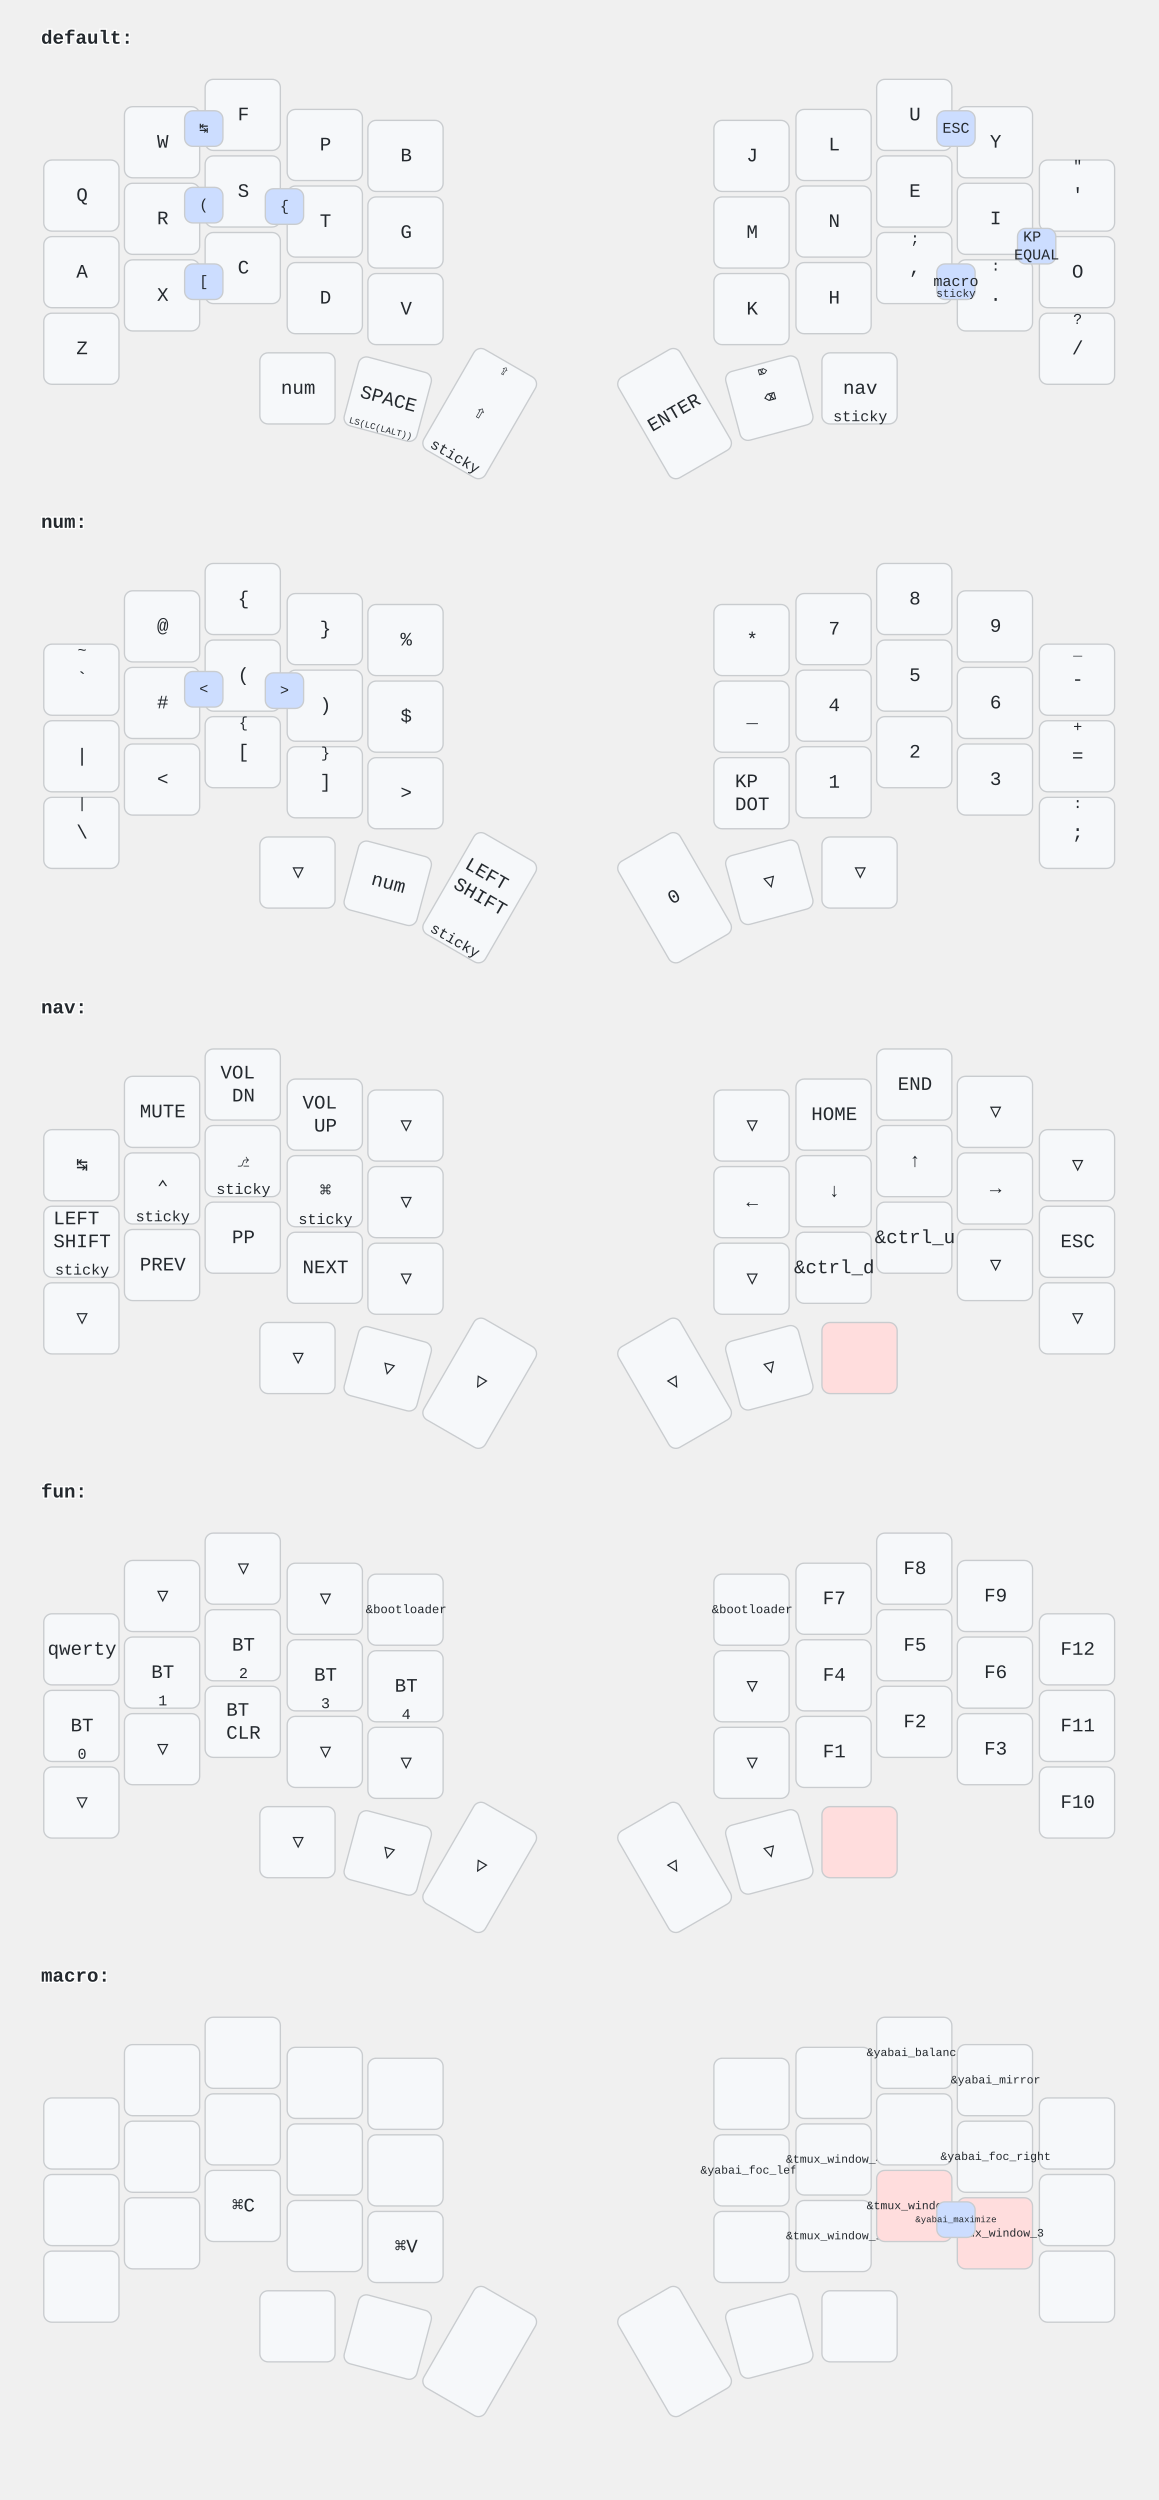
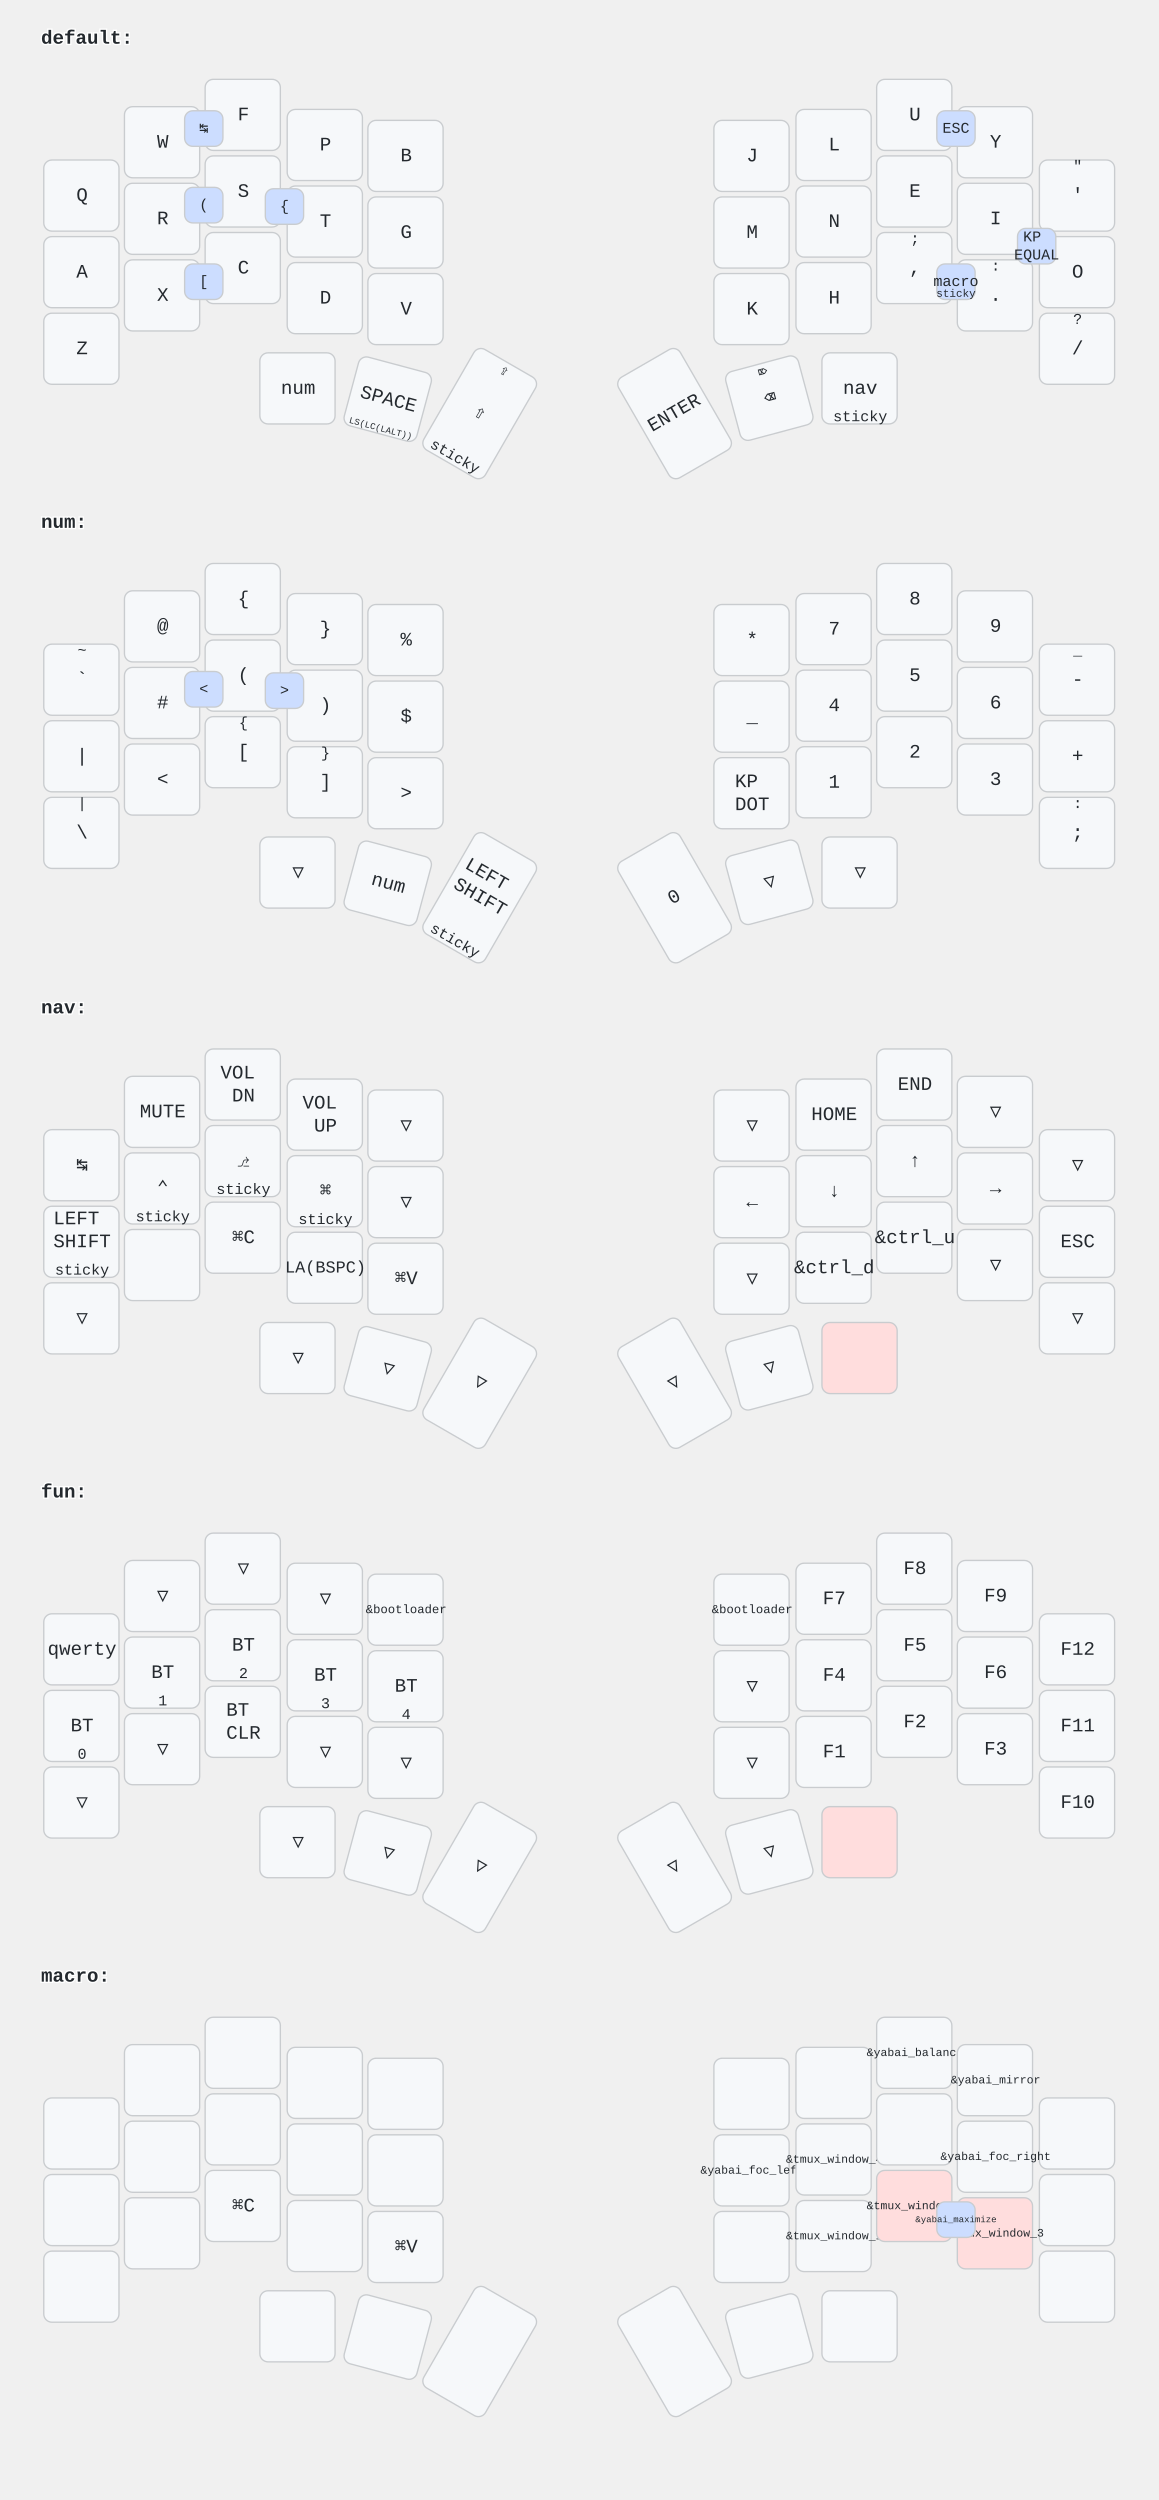
<svg xmlns="http://www.w3.org/2000/svg" width="847" height="1828" viewBox="0 0 847 1828" class="keymap">
  <style>/* font and background color specifications */
svg {
    font-family: SFMono-Regular,Consolas,Liberation Mono,Menlo,monospace;
    font-size: 14px;
    font-kerning: normal;
    text-rendering: optimizeLegibility;
    fill: #24292e;
}

/* default key styling */
rect {
    fill: #f6f8fa;
    stroke: #c9cccf;
    stroke-width: 1;
}

/* color accent for combo boxes */
rect.combo {
    fill: #cdf;
}

/* color accent for held keys */
rect.held, rect.combo.held {
    fill: #fdd;
}

/* color accent for ghost (optional) keys */
rect.ghost, rect.combo.ghost {
    fill: #ddd;
}

text {
    text-anchor: middle;
    dominant-baseline: middle;
}

/* styling for layer labels */
text.label {
    font-weight: bold;
    text-anchor: start;
    stroke: white;
    stroke-width: 2;
    paint-order: stroke;
}

/* styling for combo tap, and key hold/shifted label text */
text.combo, text.hold, text.shifted {
    font-size: 11px;
}

text.hold {
    text-anchor: middle;
    dominant-baseline: auto;
}

text.shifted {
    text-anchor: middle;
    dominant-baseline: hanging;
}

/* styling for hold/shifted label text in combo box */
text.combo.hold, text.combo.shifted {
    font-size: 8px;
}

/* styling for combo dendrons */
path {
    stroke-width: 1;
    stroke: gray;
    fill: none;
}
</style>
  <g transform="translate(30, 0)" class="layer-default">
    <text x="0" y="28" class="label">default:</text>
    <g transform="translate(0, 56)">
      <g transform="translate(30, 87)" class="key keypos-0">
        <rect rx="6" ry="6" x="-28" y="-26" width="55" height="52" class="key" />
        <text x="0" y="0" class="key tap">Q</text>
      </g>
      <g transform="translate(89, 48)" class="key keypos-1">
        <rect rx="6" ry="6" x="-28" y="-26" width="55" height="52" class="key" />
        <text x="0" y="0" class="key tap">W</text>
      </g>
      <g transform="translate(148, 28)" class="key keypos-2">
        <rect rx="6" ry="6" x="-28" y="-26" width="55" height="52" class="key" />
        <text x="0" y="0" class="key tap">F</text>
      </g>
      <g transform="translate(208, 50)" class="key keypos-3">
        <rect rx="6" ry="6" x="-28" y="-26" width="55" height="52" class="key" />
        <text x="0" y="0" class="key tap">P</text>
      </g>
      <g transform="translate(267, 58)" class="key keypos-4">
        <rect rx="6" ry="6" x="-28" y="-26" width="55" height="52" class="key" />
        <text x="0" y="0" class="key tap">B</text>
      </g>
      <g transform="translate(520, 58)" class="key keypos-5">
        <rect rx="6" ry="6" x="-28" y="-26" width="55" height="52" class="key" />
        <text x="0" y="0" class="key tap">J</text>
      </g>
      <g transform="translate(580, 50)" class="key keypos-6">
        <rect rx="6" ry="6" x="-28" y="-26" width="55" height="52" class="key" />
        <text x="0" y="0" class="key tap">L</text>
      </g>
      <g transform="translate(639, 28)" class="key keypos-7">
        <rect rx="6" ry="6" x="-28" y="-26" width="55" height="52" class="key" />
        <text x="0" y="0" class="key tap">U</text>
      </g>
      <g transform="translate(698, 48)" class="key keypos-8">
        <rect rx="6" ry="6" x="-28" y="-26" width="55" height="52" class="key" />
        <text x="0" y="0" class="key tap">Y</text>
      </g>
      <g transform="translate(758, 87)" class="key keypos-9">
        <rect rx="6" ry="6" x="-28" y="-26" width="55" height="52" class="key" />
        <text x="0" y="0" class="key tap">'</text>
        <text x="0" y="-24" class="key shifted">"</text>
      </g>
      <g transform="translate(30, 143)" class="key keypos-10">
        <rect rx="6" ry="6" x="-28" y="-26" width="55" height="52" class="key" />
        <text x="0" y="0" class="key tap">A</text>
      </g>
      <g transform="translate(89, 104)" class="key keypos-11">
        <rect rx="6" ry="6" x="-28" y="-26" width="55" height="52" class="key" />
        <text x="0" y="0" class="key tap">R</text>
      </g>
      <g transform="translate(148, 84)" class="key keypos-12">
        <rect rx="6" ry="6" x="-28" y="-26" width="55" height="52" class="key" />
        <text x="0" y="0" class="key tap">S</text>
      </g>
      <g transform="translate(208, 106)" class="key keypos-13">
        <rect rx="6" ry="6" x="-28" y="-26" width="55" height="52" class="key" />
        <text x="0" y="0" class="key tap">T</text>
      </g>
      <g transform="translate(267, 114)" class="key keypos-14">
        <rect rx="6" ry="6" x="-28" y="-26" width="55" height="52" class="key" />
        <text x="0" y="0" class="key tap">G</text>
      </g>
      <g transform="translate(520, 114)" class="key keypos-15">
        <rect rx="6" ry="6" x="-28" y="-26" width="55" height="52" class="key" />
        <text x="0" y="0" class="key tap">M</text>
      </g>
      <g transform="translate(580, 106)" class="key keypos-16">
        <rect rx="6" ry="6" x="-28" y="-26" width="55" height="52" class="key" />
        <text x="0" y="0" class="key tap">N</text>
      </g>
      <g transform="translate(639, 84)" class="key keypos-17">
        <rect rx="6" ry="6" x="-28" y="-26" width="55" height="52" class="key" />
        <text x="0" y="0" class="key tap">E</text>
      </g>
      <g transform="translate(698, 104)" class="key keypos-18">
        <rect rx="6" ry="6" x="-28" y="-26" width="55" height="52" class="key" />
        <text x="0" y="0" class="key tap">I</text>
      </g>
      <g transform="translate(758, 143)" class="key keypos-19">
        <rect rx="6" ry="6" x="-28" y="-26" width="55" height="52" class="key" />
        <text x="0" y="0" class="key tap">O</text>
      </g>
      <g transform="translate(30, 199)" class="key keypos-20">
        <rect rx="6" ry="6" x="-28" y="-26" width="55" height="52" class="key" />
        <text x="0" y="0" class="key tap">Z</text>
      </g>
      <g transform="translate(89, 160)" class="key keypos-21">
        <rect rx="6" ry="6" x="-28" y="-26" width="55" height="52" class="key" />
        <text x="0" y="0" class="key tap">X</text>
      </g>
      <g transform="translate(148, 140)" class="key keypos-22">
        <rect rx="6" ry="6" x="-28" y="-26" width="55" height="52" class="key" />
        <text x="0" y="0" class="key tap">C</text>
      </g>
      <g transform="translate(208, 162)" class="key keypos-23">
        <rect rx="6" ry="6" x="-28" y="-26" width="55" height="52" class="key" />
        <text x="0" y="0" class="key tap">D</text>
      </g>
      <g transform="translate(267, 170)" class="key keypos-24">
        <rect rx="6" ry="6" x="-28" y="-26" width="55" height="52" class="key" />
        <text x="0" y="0" class="key tap">V</text>
      </g>
      <g transform="translate(520, 170)" class="key keypos-25">
        <rect rx="6" ry="6" x="-28" y="-26" width="55" height="52" class="key" />
        <text x="0" y="0" class="key tap">K</text>
      </g>
      <g transform="translate(580, 162)" class="key keypos-26">
        <rect rx="6" ry="6" x="-28" y="-26" width="55" height="52" class="key" />
        <text x="0" y="0" class="key tap">H</text>
      </g>
      <g transform="translate(639, 140)" class="key keypos-27">
        <rect rx="6" ry="6" x="-28" y="-26" width="55" height="52" class="key" />
        <text x="0" y="0" class="key tap">,</text>
        <text x="0" y="-24" class="key shifted">;</text>
      </g>
      <g transform="translate(698, 160)" class="key keypos-28">
        <rect rx="6" ry="6" x="-28" y="-26" width="55" height="52" class="key" />
        <text x="0" y="0" class="key tap">.</text>
        <text x="0" y="-24" class="key shifted">:</text>
      </g>
      <g transform="translate(758, 199)" class="key keypos-29">
        <rect rx="6" ry="6" x="-28" y="-26" width="55" height="52" class="key" />
        <text x="0" y="0" class="key tap">/</text>
        <text x="0" y="-24" class="key shifted">?</text>
      </g>
      <g transform="translate(188, 228)" class="key keypos-30">
        <rect rx="6" ry="6" x="-28" y="-26" width="55" height="52" class="key" />
        <text x="0" y="0" class="key tap">num</text>
      </g>
      <g transform="translate(254, 236) rotate(15.0)" class="key keypos-31">
        <rect rx="6" ry="6" x="-28" y="-26" width="55" height="52" class="key" />
        <text x="0" y="0" class="key tap">SPACE</text>
        <text x="0" y="24" class="key hold">
          <tspan style="font-size: 60%">LS(LC(LALT))</tspan>
        </text>
      </g>
      <g transform="translate(321, 246) rotate(30.0)" class="key keypos-32">
        <rect rx="6" ry="6" x="-26" y="-42" width="52" height="85" class="key" />
        <text x="0" y="0" class="key tap">⇧</text>
        <text x="0" y="40" class="key hold">sticky</text>
        <text x="0" y="-40" class="key shifted">⇪</text>
      </g>
      <g transform="translate(463, 246) rotate(-30.0)" class="key keypos-33">
        <rect rx="6" ry="6" x="-26" y="-42" width="52" height="85" class="key" />
        <text x="0" y="0" class="key tap">ENTER</text>
      </g>
      <g transform="translate(533, 235) rotate(-15.0)" class="key keypos-34">
        <rect rx="6" ry="6" x="-28" y="-26" width="55" height="52" class="key" />
        <text x="0" y="0" class="key tap">⌫</text>
        <text x="0" y="-24" class="key shifted">⌦</text>
      </g>
      <g transform="translate(599, 228)" class="key keypos-35">
        <rect rx="6" ry="6" x="-28" y="-26" width="55" height="52" class="key" />
        <text x="0" y="0" class="key tap">nav</text>
        <text x="0" y="24" class="key hold">sticky</text>
      </g>
      <g class="combo combopos-0">
        <rect rx="6" ry="6" x="105" y="25" width="28" height="26" class="combo" />
        <text x="119" y="38" class="combo tap">↹</text>
      </g>
      <g class="combo combopos-1">
        <rect rx="6" ry="6" x="655" y="25" width="28" height="26" class="combo" />
        <text x="669" y="38" class="combo tap">ESC</text>
      </g>
      <g class="combo combopos-2">
        <rect rx="6" ry="6" x="655" y="137" width="28" height="26" class="combo" />
        <text x="669" y="150" class="combo tap">macro</text>
        <text x="669" y="161" class="combo hold">sticky</text>
      </g>
      <g class="combo combopos-3">
        <rect rx="6" ry="6" x="105" y="81" width="28" height="26" class="combo" />
        <text x="119" y="94" class="combo tap">(</text>
      </g>
      <g class="combo combopos-4">
        <rect rx="6" ry="6" x="164" y="82" width="28" height="26" class="combo" />
        <text x="178" y="95" class="combo tap">{</text>
      </g>
      <g class="combo combopos-5">
        <rect rx="6" ry="6" x="105" y="137" width="28" height="26" class="combo" />
        <text x="119" y="150" class="combo tap">[</text>
      </g>
      <g class="combo combopos-6">
        <rect rx="6" ry="6" x="714" y="111" width="28" height="26" class="combo" />
        <text x="728" y="124" class="combo tap">
          <tspan x="728" dy="-0.6em">KP</tspan>
          <tspan x="728" dy="1.2em">EQUAL</tspan>
        </text>
      </g>
    </g>
  </g>
  <g transform="translate(30, 354)" class="layer-num">
    <text x="0" y="28" class="label">num:</text>
    <g transform="translate(0, 56)">
      <g transform="translate(30, 87)" class="key keypos-0">
        <rect rx="6" ry="6" x="-28" y="-26" width="55" height="52" class="key" />
        <text x="0" y="0" class="key tap">`</text>
        <text x="0" y="-24" class="key shifted">~</text>
      </g>
      <g transform="translate(89, 48)" class="key keypos-1">
        <rect rx="6" ry="6" x="-28" y="-26" width="55" height="52" class="key" />
        <text x="0" y="0" class="key tap">@</text>
      </g>
      <g transform="translate(148, 28)" class="key keypos-2">
        <rect rx="6" ry="6" x="-28" y="-26" width="55" height="52" class="key" />
        <text x="0" y="0" class="key tap">{</text>
      </g>
      <g transform="translate(208, 50)" class="key keypos-3">
        <rect rx="6" ry="6" x="-28" y="-26" width="55" height="52" class="key" />
        <text x="0" y="0" class="key tap">}</text>
      </g>
      <g transform="translate(267, 58)" class="key keypos-4">
        <rect rx="6" ry="6" x="-28" y="-26" width="55" height="52" class="key" />
        <text x="0" y="0" class="key tap">%</text>
      </g>
      <g transform="translate(520, 58)" class="key keypos-5">
        <rect rx="6" ry="6" x="-28" y="-26" width="55" height="52" class="key" />
        <text x="0" y="0" class="key tap">*</text>
      </g>
      <g transform="translate(580, 50)" class="key keypos-6">
        <rect rx="6" ry="6" x="-28" y="-26" width="55" height="52" class="key" />
        <text x="0" y="0" class="key tap">7</text>
      </g>
      <g transform="translate(639, 28)" class="key keypos-7">
        <rect rx="6" ry="6" x="-28" y="-26" width="55" height="52" class="key" />
        <text x="0" y="0" class="key tap">8</text>
      </g>
      <g transform="translate(698, 48)" class="key keypos-8">
        <rect rx="6" ry="6" x="-28" y="-26" width="55" height="52" class="key" />
        <text x="0" y="0" class="key tap">9</text>
      </g>
      <g transform="translate(758, 87)" class="key keypos-9">
        <rect rx="6" ry="6" x="-28" y="-26" width="55" height="52" class="key" />
        <text x="0" y="0" class="key tap">-</text>
        <text x="0" y="-24" class="key shifted">_</text>
      </g>
      <g transform="translate(30, 143)" class="key keypos-10">
        <rect rx="6" ry="6" x="-28" y="-26" width="55" height="52" class="key" />
        <text x="0" y="0" class="key tap">|</text>
      </g>
      <g transform="translate(89, 104)" class="key keypos-11">
        <rect rx="6" ry="6" x="-28" y="-26" width="55" height="52" class="key" />
        <text x="0" y="0" class="key tap">#</text>
      </g>
      <g transform="translate(148, 84)" class="key keypos-12">
        <rect rx="6" ry="6" x="-28" y="-26" width="55" height="52" class="key" />
        <text x="0" y="0" class="key tap">(</text>
      </g>
      <g transform="translate(208, 106)" class="key keypos-13">
        <rect rx="6" ry="6" x="-28" y="-26" width="55" height="52" class="key" />
        <text x="0" y="0" class="key tap">)</text>
      </g>
      <g transform="translate(267, 114)" class="key keypos-14">
        <rect rx="6" ry="6" x="-28" y="-26" width="55" height="52" class="key" />
        <text x="0" y="0" class="key tap">$</text>
      </g>
      <g transform="translate(520, 114)" class="key keypos-15">
        <rect rx="6" ry="6" x="-28" y="-26" width="55" height="52" class="key" />
        <text x="0" y="0" class="key tap">_</text>
      </g>
      <g transform="translate(580, 106)" class="key keypos-16">
        <rect rx="6" ry="6" x="-28" y="-26" width="55" height="52" class="key" />
        <text x="0" y="0" class="key tap">4</text>
      </g>
      <g transform="translate(639, 84)" class="key keypos-17">
        <rect rx="6" ry="6" x="-28" y="-26" width="55" height="52" class="key" />
        <text x="0" y="0" class="key tap">5</text>
      </g>
      <g transform="translate(698, 104)" class="key keypos-18">
        <rect rx="6" ry="6" x="-28" y="-26" width="55" height="52" class="key" />
        <text x="0" y="0" class="key tap">6</text>
      </g>
      <g transform="translate(758, 143)" class="key keypos-19">
        <rect rx="6" ry="6" x="-28" y="-26" width="55" height="52" class="key" />
-         <text x="0" y="0" class="key tap">=</text>
-         <text x="0" y="-24" class="key shifted">+</text>
+         <text x="0" y="0" class="key tap">+</text>
      </g>
      <g transform="translate(30, 199)" class="key keypos-20">
        <rect rx="6" ry="6" x="-28" y="-26" width="55" height="52" class="key" />
        <text x="0" y="0" class="key tap">\</text>
        <text x="0" y="-24" class="key shifted">|</text>
      </g>
      <g transform="translate(89, 160)" class="key keypos-21">
        <rect rx="6" ry="6" x="-28" y="-26" width="55" height="52" class="key" />
        <text x="0" y="0" class="key tap">&lt;</text>
      </g>
      <g transform="translate(148, 140)" class="key keypos-22">
        <rect rx="6" ry="6" x="-28" y="-26" width="55" height="52" class="key" />
        <text x="0" y="0" class="key tap">[</text>
        <text x="0" y="-24" class="key shifted">{</text>
      </g>
      <g transform="translate(208, 162)" class="key keypos-23">
        <rect rx="6" ry="6" x="-28" y="-26" width="55" height="52" class="key" />
        <text x="0" y="0" class="key tap">]</text>
        <text x="0" y="-24" class="key shifted">}</text>
      </g>
      <g transform="translate(267, 170)" class="key keypos-24">
        <rect rx="6" ry="6" x="-28" y="-26" width="55" height="52" class="key" />
        <text x="0" y="0" class="key tap">&gt;</text>
      </g>
      <g transform="translate(520, 170)" class="key keypos-25">
        <rect rx="6" ry="6" x="-28" y="-26" width="55" height="52" class="key" />
        <text x="0" y="0" class="key tap">
          <tspan x="0" dy="-0.6em">KP</tspan>
          <tspan x="0" dy="1.2em">DOT</tspan>
        </text>
      </g>
      <g transform="translate(580, 162)" class="key keypos-26">
        <rect rx="6" ry="6" x="-28" y="-26" width="55" height="52" class="key" />
        <text x="0" y="0" class="key tap">1</text>
      </g>
      <g transform="translate(639, 140)" class="key keypos-27">
        <rect rx="6" ry="6" x="-28" y="-26" width="55" height="52" class="key" />
        <text x="0" y="0" class="key tap">2</text>
      </g>
      <g transform="translate(698, 160)" class="key keypos-28">
        <rect rx="6" ry="6" x="-28" y="-26" width="55" height="52" class="key" />
        <text x="0" y="0" class="key tap">3</text>
      </g>
      <g transform="translate(758, 199)" class="key keypos-29">
        <rect rx="6" ry="6" x="-28" y="-26" width="55" height="52" class="key" />
        <text x="0" y="0" class="key tap">;</text>
        <text x="0" y="-24" class="key shifted">:</text>
      </g>
      <g transform="translate(188, 228)" class="key trans keypos-30">
        <rect rx="6" ry="6" x="-28" y="-26" width="55" height="52" class="key trans" />
        <text x="0" y="0" class="key trans tap">▽</text>
      </g>
      <g transform="translate(254, 236) rotate(15.0)" class="key keypos-31">
        <rect rx="6" ry="6" x="-28" y="-26" width="55" height="52" class="key" />
        <text x="0" y="0" class="key tap">num</text>
      </g>
      <g transform="translate(321, 246) rotate(30.0)" class="key keypos-32">
        <rect rx="6" ry="6" x="-26" y="-42" width="52" height="85" class="key" />
        <text x="0" y="0" class="key tap">
          <tspan x="0" dy="-1.2em">LEFT</tspan>
          <tspan x="0" dy="1.2em">SHIFT</tspan>
        </text>
        <text x="0" y="40" class="key hold">sticky</text>
      </g>
      <g transform="translate(463, 246) rotate(-30.0)" class="key keypos-33">
        <rect rx="6" ry="6" x="-26" y="-42" width="52" height="85" class="key" />
        <text x="0" y="0" class="key tap">0</text>
      </g>
      <g transform="translate(533, 235) rotate(-15.0)" class="key trans keypos-34">
        <rect rx="6" ry="6" x="-28" y="-26" width="55" height="52" class="key trans" />
        <text x="0" y="0" class="key trans tap">▽</text>
      </g>
      <g transform="translate(599, 228)" class="key trans keypos-35">
        <rect rx="6" ry="6" x="-28" y="-26" width="55" height="52" class="key trans" />
        <text x="0" y="0" class="key trans tap">▽</text>
      </g>
      <g class="combo combopos-0">
        <rect rx="6" ry="6" x="105" y="81" width="28" height="26" class="combo" />
        <text x="119" y="94" class="combo tap">&lt;</text>
      </g>
      <g class="combo combopos-1">
        <rect rx="6" ry="6" x="164" y="82" width="28" height="26" class="combo" />
        <text x="178" y="95" class="combo tap">&gt;</text>
      </g>
    </g>
  </g>
  <g transform="translate(30, 709)" class="layer-nav">
    <text x="0" y="28" class="label">nav:</text>
    <g transform="translate(0, 56)">
      <g transform="translate(30, 87)" class="key keypos-0">
        <rect rx="6" ry="6" x="-28" y="-26" width="55" height="52" class="key" />
        <text x="0" y="0" class="key tap">↹</text>
      </g>
      <g transform="translate(89, 48)" class="key keypos-1">
        <rect rx="6" ry="6" x="-28" y="-26" width="55" height="52" class="key" />
        <text x="0" y="0" class="key tap">MUTE</text>
      </g>
      <g transform="translate(148, 28)" class="key keypos-2">
        <rect rx="6" ry="6" x="-28" y="-26" width="55" height="52" class="key" />
        <text x="0" y="0" class="key tap">
          <tspan x="0" dy="-0.6em">VOL</tspan>
          <tspan x="0" dy="1.2em">DN</tspan>
        </text>
      </g>
      <g transform="translate(208, 50)" class="key keypos-3">
        <rect rx="6" ry="6" x="-28" y="-26" width="55" height="52" class="key" />
        <text x="0" y="0" class="key tap">
          <tspan x="0" dy="-0.6em">VOL</tspan>
          <tspan x="0" dy="1.2em">UP</tspan>
        </text>
      </g>
      <g transform="translate(267, 58)" class="key trans keypos-4">
        <rect rx="6" ry="6" x="-28" y="-26" width="55" height="52" class="key trans" />
        <text x="0" y="0" class="key trans tap">▽</text>
      </g>
      <g transform="translate(520, 58)" class="key trans keypos-5">
        <rect rx="6" ry="6" x="-28" y="-26" width="55" height="52" class="key trans" />
        <text x="0" y="0" class="key trans tap">▽</text>
      </g>
      <g transform="translate(580, 50)" class="key keypos-6">
        <rect rx="6" ry="6" x="-28" y="-26" width="55" height="52" class="key" />
        <text x="0" y="0" class="key tap">HOME</text>
      </g>
      <g transform="translate(639, 28)" class="key keypos-7">
        <rect rx="6" ry="6" x="-28" y="-26" width="55" height="52" class="key" />
        <text x="0" y="0" class="key tap">END</text>
      </g>
      <g transform="translate(698, 48)" class="key trans keypos-8">
        <rect rx="6" ry="6" x="-28" y="-26" width="55" height="52" class="key trans" />
        <text x="0" y="0" class="key trans tap">▽</text>
      </g>
      <g transform="translate(758, 87)" class="key trans keypos-9">
        <rect rx="6" ry="6" x="-28" y="-26" width="55" height="52" class="key trans" />
        <text x="0" y="0" class="key trans tap">▽</text>
      </g>
      <g transform="translate(30, 143)" class="key keypos-10">
        <rect rx="6" ry="6" x="-28" y="-26" width="55" height="52" class="key" />
        <text x="0" y="0" class="key tap">
          <tspan x="0" dy="-1.2em">LEFT</tspan>
          <tspan x="0" dy="1.2em">SHIFT</tspan>
        </text>
        <text x="0" y="24" class="key hold">sticky</text>
      </g>
      <g transform="translate(89, 104)" class="key keypos-11">
        <rect rx="6" ry="6" x="-28" y="-26" width="55" height="52" class="key" />
        <text x="0" y="0" class="key tap">⌃</text>
        <text x="0" y="24" class="key hold">sticky</text>
      </g>
      <g transform="translate(148, 84)" class="key keypos-12">
        <rect rx="6" ry="6" x="-28" y="-26" width="55" height="52" class="key" />
        <text x="0" y="0" class="key tap">⎇</text>
        <text x="0" y="24" class="key hold">sticky</text>
      </g>
      <g transform="translate(208, 106)" class="key keypos-13">
        <rect rx="6" ry="6" x="-28" y="-26" width="55" height="52" class="key" />
        <text x="0" y="0" class="key tap">⌘</text>
        <text x="0" y="24" class="key hold">sticky</text>
      </g>
      <g transform="translate(267, 114)" class="key trans keypos-14">
        <rect rx="6" ry="6" x="-28" y="-26" width="55" height="52" class="key trans" />
        <text x="0" y="0" class="key trans tap">▽</text>
      </g>
      <g transform="translate(520, 114)" class="key keypos-15">
        <rect rx="6" ry="6" x="-28" y="-26" width="55" height="52" class="key" />
        <text x="0" y="0" class="key tap">←</text>
      </g>
      <g transform="translate(580, 106)" class="key keypos-16">
        <rect rx="6" ry="6" x="-28" y="-26" width="55" height="52" class="key" />
        <text x="0" y="0" class="key tap">↓</text>
      </g>
      <g transform="translate(639, 84)" class="key keypos-17">
        <rect rx="6" ry="6" x="-28" y="-26" width="55" height="52" class="key" />
        <text x="0" y="0" class="key tap">↑</text>
      </g>
      <g transform="translate(698, 104)" class="key keypos-18">
        <rect rx="6" ry="6" x="-28" y="-26" width="55" height="52" class="key" />
        <text x="0" y="0" class="key tap">→</text>
      </g>
      <g transform="translate(758, 143)" class="key keypos-19">
        <rect rx="6" ry="6" x="-28" y="-26" width="55" height="52" class="key" />
        <text x="0" y="0" class="key tap">ESC</text>
      </g>
      <g transform="translate(30, 199)" class="key trans keypos-20">
        <rect rx="6" ry="6" x="-28" y="-26" width="55" height="52" class="key trans" />
        <text x="0" y="0" class="key trans tap">▽</text>
      </g>
      <g transform="translate(89, 160)" class="key keypos-21">
        <rect rx="6" ry="6" x="-28" y="-26" width="55" height="52" class="key" />
-         <text x="0" y="0" class="key tap">PREV</text>
      </g>
      <g transform="translate(148, 140)" class="key keypos-22">
        <rect rx="6" ry="6" x="-28" y="-26" width="55" height="52" class="key" />
-         <text x="0" y="0" class="key tap">PP</text>
+         <text x="0" y="0" class="key tap">⌘C</text>
      </g>
      <g transform="translate(208, 162)" class="key keypos-23">
        <rect rx="6" ry="6" x="-28" y="-26" width="55" height="52" class="key" />
-         <text x="0" y="0" class="key tap">NEXT</text>
-       </g>
-       <g transform="translate(267, 170)" class="key trans keypos-24">
-         <rect rx="6" ry="6" x="-28" y="-26" width="55" height="52" class="key trans" />
-         <text x="0" y="0" class="key trans tap">▽</text>
+         <text x="0" y="0" class="key tap">
+           <tspan style="font-size: 88%">LA(BSPC)</tspan>
+         </text>
+       </g>
+       <g transform="translate(267, 170)" class="key keypos-24">
+         <rect rx="6" ry="6" x="-28" y="-26" width="55" height="52" class="key" />
+         <text x="0" y="0" class="key tap">⌘V</text>
      </g>
      <g transform="translate(520, 170)" class="key trans keypos-25">
        <rect rx="6" ry="6" x="-28" y="-26" width="55" height="52" class="key trans" />
        <text x="0" y="0" class="key trans tap">▽</text>
      </g>
      <g transform="translate(580, 162)" class="key keypos-26">
        <rect rx="6" ry="6" x="-28" y="-26" width="55" height="52" class="key" />
        <text x="0" y="0" class="key tap">&amp;ctrl_d</text>
      </g>
      <g transform="translate(639, 140)" class="key keypos-27">
        <rect rx="6" ry="6" x="-28" y="-26" width="55" height="52" class="key" />
        <text x="0" y="0" class="key tap">&amp;ctrl_u</text>
      </g>
      <g transform="translate(698, 160)" class="key trans keypos-28">
        <rect rx="6" ry="6" x="-28" y="-26" width="55" height="52" class="key trans" />
        <text x="0" y="0" class="key trans tap">▽</text>
      </g>
      <g transform="translate(758, 199)" class="key trans keypos-29">
        <rect rx="6" ry="6" x="-28" y="-26" width="55" height="52" class="key trans" />
        <text x="0" y="0" class="key trans tap">▽</text>
      </g>
      <g transform="translate(188, 228)" class="key trans keypos-30">
        <rect rx="6" ry="6" x="-28" y="-26" width="55" height="52" class="key trans" />
        <text x="0" y="0" class="key trans tap">▽</text>
      </g>
      <g transform="translate(254, 236) rotate(15.0)" class="key trans keypos-31">
        <rect rx="6" ry="6" x="-28" y="-26" width="55" height="52" class="key trans" />
        <text x="0" y="0" class="key trans tap">▽</text>
      </g>
      <g transform="translate(321, 246) rotate(30.0)" class="key trans keypos-32">
        <rect rx="6" ry="6" x="-26" y="-42" width="52" height="85" class="key trans" />
        <text x="0" y="0" class="key trans tap">▽</text>
      </g>
      <g transform="translate(463, 246) rotate(-30.0)" class="key trans keypos-33">
        <rect rx="6" ry="6" x="-26" y="-42" width="52" height="85" class="key trans" />
        <text x="0" y="0" class="key trans tap">▽</text>
      </g>
      <g transform="translate(533, 235) rotate(-15.0)" class="key trans keypos-34">
        <rect rx="6" ry="6" x="-28" y="-26" width="55" height="52" class="key trans" />
        <text x="0" y="0" class="key trans tap">▽</text>
      </g>
      <g transform="translate(599, 228)" class="key held keypos-35">
        <rect rx="6" ry="6" x="-28" y="-26" width="55" height="52" class="key held" />
      </g>
    </g>
  </g>
  <g transform="translate(30, 1063)" class="layer-fun">
    <text x="0" y="28" class="label">fun:</text>
    <g transform="translate(0, 56)">
      <g transform="translate(30, 87)" class="key keypos-0">
        <rect rx="6" ry="6" x="-28" y="-26" width="55" height="52" class="key" />
        <text x="0" y="0" class="key tap">qwerty</text>
      </g>
      <g transform="translate(89, 48)" class="key trans keypos-1">
        <rect rx="6" ry="6" x="-28" y="-26" width="55" height="52" class="key trans" />
        <text x="0" y="0" class="key trans tap">▽</text>
      </g>
      <g transform="translate(148, 28)" class="key trans keypos-2">
        <rect rx="6" ry="6" x="-28" y="-26" width="55" height="52" class="key trans" />
        <text x="0" y="0" class="key trans tap">▽</text>
      </g>
      <g transform="translate(208, 50)" class="key trans keypos-3">
        <rect rx="6" ry="6" x="-28" y="-26" width="55" height="52" class="key trans" />
        <text x="0" y="0" class="key trans tap">▽</text>
      </g>
      <g transform="translate(267, 58)" class="key keypos-4">
        <rect rx="6" ry="6" x="-28" y="-26" width="55" height="52" class="key" />
        <text x="0" y="0" class="key tap">
          <tspan style="font-size: 64%">&amp;bootloader</tspan>
        </text>
      </g>
      <g transform="translate(520, 58)" class="key keypos-5">
        <rect rx="6" ry="6" x="-28" y="-26" width="55" height="52" class="key" />
        <text x="0" y="0" class="key tap">
          <tspan style="font-size: 64%">&amp;bootloader</tspan>
        </text>
      </g>
      <g transform="translate(580, 50)" class="key keypos-6">
        <rect rx="6" ry="6" x="-28" y="-26" width="55" height="52" class="key" />
        <text x="0" y="0" class="key tap">F7</text>
      </g>
      <g transform="translate(639, 28)" class="key keypos-7">
        <rect rx="6" ry="6" x="-28" y="-26" width="55" height="52" class="key" />
        <text x="0" y="0" class="key tap">F8</text>
      </g>
      <g transform="translate(698, 48)" class="key keypos-8">
        <rect rx="6" ry="6" x="-28" y="-26" width="55" height="52" class="key" />
        <text x="0" y="0" class="key tap">F9</text>
      </g>
      <g transform="translate(758, 87)" class="key keypos-9">
        <rect rx="6" ry="6" x="-28" y="-26" width="55" height="52" class="key" />
        <text x="0" y="0" class="key tap">F12</text>
      </g>
      <g transform="translate(30, 143)" class="key keypos-10">
        <rect rx="6" ry="6" x="-28" y="-26" width="55" height="52" class="key" />
        <text x="0" y="0" class="key tap">BT</text>
        <text x="0" y="24" class="key hold">0</text>
      </g>
      <g transform="translate(89, 104)" class="key keypos-11">
        <rect rx="6" ry="6" x="-28" y="-26" width="55" height="52" class="key" />
        <text x="0" y="0" class="key tap">BT</text>
        <text x="0" y="24" class="key hold">1</text>
      </g>
      <g transform="translate(148, 84)" class="key keypos-12">
        <rect rx="6" ry="6" x="-28" y="-26" width="55" height="52" class="key" />
        <text x="0" y="0" class="key tap">BT</text>
        <text x="0" y="24" class="key hold">2</text>
      </g>
      <g transform="translate(208, 106)" class="key keypos-13">
        <rect rx="6" ry="6" x="-28" y="-26" width="55" height="52" class="key" />
        <text x="0" y="0" class="key tap">BT</text>
        <text x="0" y="24" class="key hold">3</text>
      </g>
      <g transform="translate(267, 114)" class="key keypos-14">
        <rect rx="6" ry="6" x="-28" y="-26" width="55" height="52" class="key" />
        <text x="0" y="0" class="key tap">BT</text>
        <text x="0" y="24" class="key hold">4</text>
      </g>
      <g transform="translate(520, 114)" class="key trans keypos-15">
        <rect rx="6" ry="6" x="-28" y="-26" width="55" height="52" class="key trans" />
        <text x="0" y="0" class="key trans tap">▽</text>
      </g>
      <g transform="translate(580, 106)" class="key keypos-16">
        <rect rx="6" ry="6" x="-28" y="-26" width="55" height="52" class="key" />
        <text x="0" y="0" class="key tap">F4</text>
      </g>
      <g transform="translate(639, 84)" class="key keypos-17">
        <rect rx="6" ry="6" x="-28" y="-26" width="55" height="52" class="key" />
        <text x="0" y="0" class="key tap">F5</text>
      </g>
      <g transform="translate(698, 104)" class="key keypos-18">
        <rect rx="6" ry="6" x="-28" y="-26" width="55" height="52" class="key" />
        <text x="0" y="0" class="key tap">F6</text>
      </g>
      <g transform="translate(758, 143)" class="key keypos-19">
        <rect rx="6" ry="6" x="-28" y="-26" width="55" height="52" class="key" />
        <text x="0" y="0" class="key tap">F11</text>
      </g>
      <g transform="translate(30, 199)" class="key trans keypos-20">
        <rect rx="6" ry="6" x="-28" y="-26" width="55" height="52" class="key trans" />
        <text x="0" y="0" class="key trans tap">▽</text>
      </g>
      <g transform="translate(89, 160)" class="key trans keypos-21">
        <rect rx="6" ry="6" x="-28" y="-26" width="55" height="52" class="key trans" />
        <text x="0" y="0" class="key trans tap">▽</text>
      </g>
      <g transform="translate(148, 140)" class="key keypos-22">
        <rect rx="6" ry="6" x="-28" y="-26" width="55" height="52" class="key" />
        <text x="0" y="0" class="key tap">
          <tspan x="0" dy="-0.6em">BT</tspan>
          <tspan x="0" dy="1.2em">CLR</tspan>
        </text>
      </g>
      <g transform="translate(208, 162)" class="key trans keypos-23">
        <rect rx="6" ry="6" x="-28" y="-26" width="55" height="52" class="key trans" />
        <text x="0" y="0" class="key trans tap">▽</text>
      </g>
      <g transform="translate(267, 170)" class="key trans keypos-24">
        <rect rx="6" ry="6" x="-28" y="-26" width="55" height="52" class="key trans" />
        <text x="0" y="0" class="key trans tap">▽</text>
      </g>
      <g transform="translate(520, 170)" class="key trans keypos-25">
        <rect rx="6" ry="6" x="-28" y="-26" width="55" height="52" class="key trans" />
        <text x="0" y="0" class="key trans tap">▽</text>
      </g>
      <g transform="translate(580, 162)" class="key keypos-26">
        <rect rx="6" ry="6" x="-28" y="-26" width="55" height="52" class="key" />
        <text x="0" y="0" class="key tap">F1</text>
      </g>
      <g transform="translate(639, 140)" class="key keypos-27">
        <rect rx="6" ry="6" x="-28" y="-26" width="55" height="52" class="key" />
        <text x="0" y="0" class="key tap">F2</text>
      </g>
      <g transform="translate(698, 160)" class="key keypos-28">
        <rect rx="6" ry="6" x="-28" y="-26" width="55" height="52" class="key" />
        <text x="0" y="0" class="key tap">F3</text>
      </g>
      <g transform="translate(758, 199)" class="key keypos-29">
        <rect rx="6" ry="6" x="-28" y="-26" width="55" height="52" class="key" />
        <text x="0" y="0" class="key tap">F10</text>
      </g>
      <g transform="translate(188, 228)" class="key trans keypos-30">
        <rect rx="6" ry="6" x="-28" y="-26" width="55" height="52" class="key trans" />
        <text x="0" y="0" class="key trans tap">▽</text>
      </g>
      <g transform="translate(254, 236) rotate(15.0)" class="key trans keypos-31">
        <rect rx="6" ry="6" x="-28" y="-26" width="55" height="52" class="key trans" />
        <text x="0" y="0" class="key trans tap">▽</text>
      </g>
      <g transform="translate(321, 246) rotate(30.0)" class="key trans keypos-32">
        <rect rx="6" ry="6" x="-26" y="-42" width="52" height="85" class="key trans" />
        <text x="0" y="0" class="key trans tap">▽</text>
      </g>
      <g transform="translate(463, 246) rotate(-30.0)" class="key trans keypos-33">
        <rect rx="6" ry="6" x="-26" y="-42" width="52" height="85" class="key trans" />
        <text x="0" y="0" class="key trans tap">▽</text>
      </g>
      <g transform="translate(533, 235) rotate(-15.0)" class="key trans keypos-34">
        <rect rx="6" ry="6" x="-28" y="-26" width="55" height="52" class="key trans" />
        <text x="0" y="0" class="key trans tap">▽</text>
      </g>
      <g transform="translate(599, 228)" class="key held keypos-35">
        <rect rx="6" ry="6" x="-28" y="-26" width="55" height="52" class="key held" />
      </g>
    </g>
  </g>
  <g transform="translate(30, 1417)" class="layer-macro">
    <text x="0" y="28" class="label">macro:</text>
    <g transform="translate(0, 56)">
      <g transform="translate(30, 87)" class="key keypos-0">
        <rect rx="6" ry="6" x="-28" y="-26" width="55" height="52" class="key" />
      </g>
      <g transform="translate(89, 48)" class="key keypos-1">
        <rect rx="6" ry="6" x="-28" y="-26" width="55" height="52" class="key" />
      </g>
      <g transform="translate(148, 28)" class="key keypos-2">
        <rect rx="6" ry="6" x="-28" y="-26" width="55" height="52" class="key" />
      </g>
      <g transform="translate(208, 50)" class="key keypos-3">
        <rect rx="6" ry="6" x="-28" y="-26" width="55" height="52" class="key" />
      </g>
      <g transform="translate(267, 58)" class="key keypos-4">
        <rect rx="6" ry="6" x="-28" y="-26" width="55" height="52" class="key" />
      </g>
      <g transform="translate(520, 58)" class="key keypos-5">
        <rect rx="6" ry="6" x="-28" y="-26" width="55" height="52" class="key" />
      </g>
      <g transform="translate(580, 50)" class="key keypos-6">
        <rect rx="6" ry="6" x="-28" y="-26" width="55" height="52" class="key" />
      </g>
      <g transform="translate(639, 28)" class="key keypos-7">
        <rect rx="6" ry="6" x="-28" y="-26" width="55" height="52" class="key" />
        <text x="0" y="0" class="key tap">
          <tspan style="font-size: 60%">&amp;yabai_balance</tspan>
        </text>
      </g>
      <g transform="translate(698, 48)" class="key keypos-8">
        <rect rx="6" ry="6" x="-28" y="-26" width="55" height="52" class="key" />
        <text x="0" y="0" class="key tap">
          <tspan style="font-size: 60%">&amp;yabai_mirror</tspan>
        </text>
      </g>
      <g transform="translate(758, 87)" class="key keypos-9">
        <rect rx="6" ry="6" x="-28" y="-26" width="55" height="52" class="key" />
      </g>
      <g transform="translate(30, 143)" class="key keypos-10">
        <rect rx="6" ry="6" x="-28" y="-26" width="55" height="52" class="key" />
      </g>
      <g transform="translate(89, 104)" class="key keypos-11">
        <rect rx="6" ry="6" x="-28" y="-26" width="55" height="52" class="key" />
      </g>
      <g transform="translate(148, 84)" class="key keypos-12">
        <rect rx="6" ry="6" x="-28" y="-26" width="55" height="52" class="key" />
      </g>
      <g transform="translate(208, 106)" class="key keypos-13">
        <rect rx="6" ry="6" x="-28" y="-26" width="55" height="52" class="key" />
      </g>
      <g transform="translate(267, 114)" class="key keypos-14">
        <rect rx="6" ry="6" x="-28" y="-26" width="55" height="52" class="key" />
      </g>
      <g transform="translate(520, 114)" class="key keypos-15">
        <rect rx="6" ry="6" x="-28" y="-26" width="55" height="52" class="key" />
        <text x="0" y="0" class="key tap">
          <tspan style="font-size: 60%">&amp;yabai_foc_left</tspan>
        </text>
      </g>
      <g transform="translate(580, 106)" class="key keypos-16">
        <rect rx="6" ry="6" x="-28" y="-26" width="55" height="52" class="key" />
        <text x="0" y="0" class="key tap">
          <tspan style="font-size: 60%">&amp;tmux_window_4</tspan>
        </text>
      </g>
      <g transform="translate(639, 84)" class="key keypos-17">
        <rect rx="6" ry="6" x="-28" y="-26" width="55" height="52" class="key" />
      </g>
      <g transform="translate(698, 104)" class="key keypos-18">
        <rect rx="6" ry="6" x="-28" y="-26" width="55" height="52" class="key" />
        <text x="0" y="0" class="key tap">
          <tspan style="font-size: 60%">&amp;yabai_foc_right</tspan>
        </text>
      </g>
      <g transform="translate(758, 143)" class="key keypos-19">
        <rect rx="6" ry="6" x="-28" y="-26" width="55" height="52" class="key" />
      </g>
      <g transform="translate(30, 199)" class="key keypos-20">
        <rect rx="6" ry="6" x="-28" y="-26" width="55" height="52" class="key" />
      </g>
      <g transform="translate(89, 160)" class="key keypos-21">
        <rect rx="6" ry="6" x="-28" y="-26" width="55" height="52" class="key" />
      </g>
      <g transform="translate(148, 140)" class="key keypos-22">
        <rect rx="6" ry="6" x="-28" y="-26" width="55" height="52" class="key" />
        <text x="0" y="0" class="key tap">⌘C</text>
      </g>
      <g transform="translate(208, 162)" class="key keypos-23">
        <rect rx="6" ry="6" x="-28" y="-26" width="55" height="52" class="key" />
      </g>
      <g transform="translate(267, 170)" class="key keypos-24">
        <rect rx="6" ry="6" x="-28" y="-26" width="55" height="52" class="key" />
        <text x="0" y="0" class="key tap">⌘V</text>
      </g>
      <g transform="translate(520, 170)" class="key keypos-25">
        <rect rx="6" ry="6" x="-28" y="-26" width="55" height="52" class="key" />
      </g>
      <g transform="translate(580, 162)" class="key keypos-26">
        <rect rx="6" ry="6" x="-28" y="-26" width="55" height="52" class="key" />
        <text x="0" y="0" class="key tap">
          <tspan style="font-size: 60%">&amp;tmux_window_1</tspan>
        </text>
      </g>
      <g transform="translate(639, 140)" class="key held keypos-27">
        <rect rx="6" ry="6" x="-28" y="-26" width="55" height="52" class="key held" />
        <text x="0" y="0" class="key held tap">
          <tspan style="font-size: 60%">&amp;tmux_window_2</tspan>
        </text>
      </g>
      <g transform="translate(698, 160)" class="key held keypos-28">
        <rect rx="6" ry="6" x="-28" y="-26" width="55" height="52" class="key held" />
        <text x="0" y="0" class="key held tap">
          <tspan style="font-size: 60%">&amp;tmux_window_3</tspan>
        </text>
      </g>
      <g transform="translate(758, 199)" class="key keypos-29">
        <rect rx="6" ry="6" x="-28" y="-26" width="55" height="52" class="key" />
      </g>
      <g transform="translate(188, 228)" class="key keypos-30">
        <rect rx="6" ry="6" x="-28" y="-26" width="55" height="52" class="key" />
      </g>
      <g transform="translate(254, 236) rotate(15.0)" class="key keypos-31">
        <rect rx="6" ry="6" x="-28" y="-26" width="55" height="52" class="key" />
      </g>
      <g transform="translate(321, 246) rotate(30.0)" class="key keypos-32">
        <rect rx="6" ry="6" x="-26" y="-42" width="52" height="85" class="key" />
      </g>
      <g transform="translate(463, 246) rotate(-30.0)" class="key keypos-33">
        <rect rx="6" ry="6" x="-26" y="-42" width="52" height="85" class="key" />
      </g>
      <g transform="translate(533, 235) rotate(-15.0)" class="key keypos-34">
        <rect rx="6" ry="6" x="-28" y="-26" width="55" height="52" class="key" />
      </g>
      <g transform="translate(599, 228)" class="key keypos-35">
        <rect rx="6" ry="6" x="-28" y="-26" width="55" height="52" class="key" />
      </g>
      <g class="combo combopos-0">
        <rect rx="6" ry="6" x="655" y="137" width="28" height="26" class="combo" />
        <text x="669" y="150" class="combo tap">
          <tspan style="font-size: 60%">&amp;yabai_maximize</tspan>
        </text>
      </g>
    </g>
  </g>
</svg>
